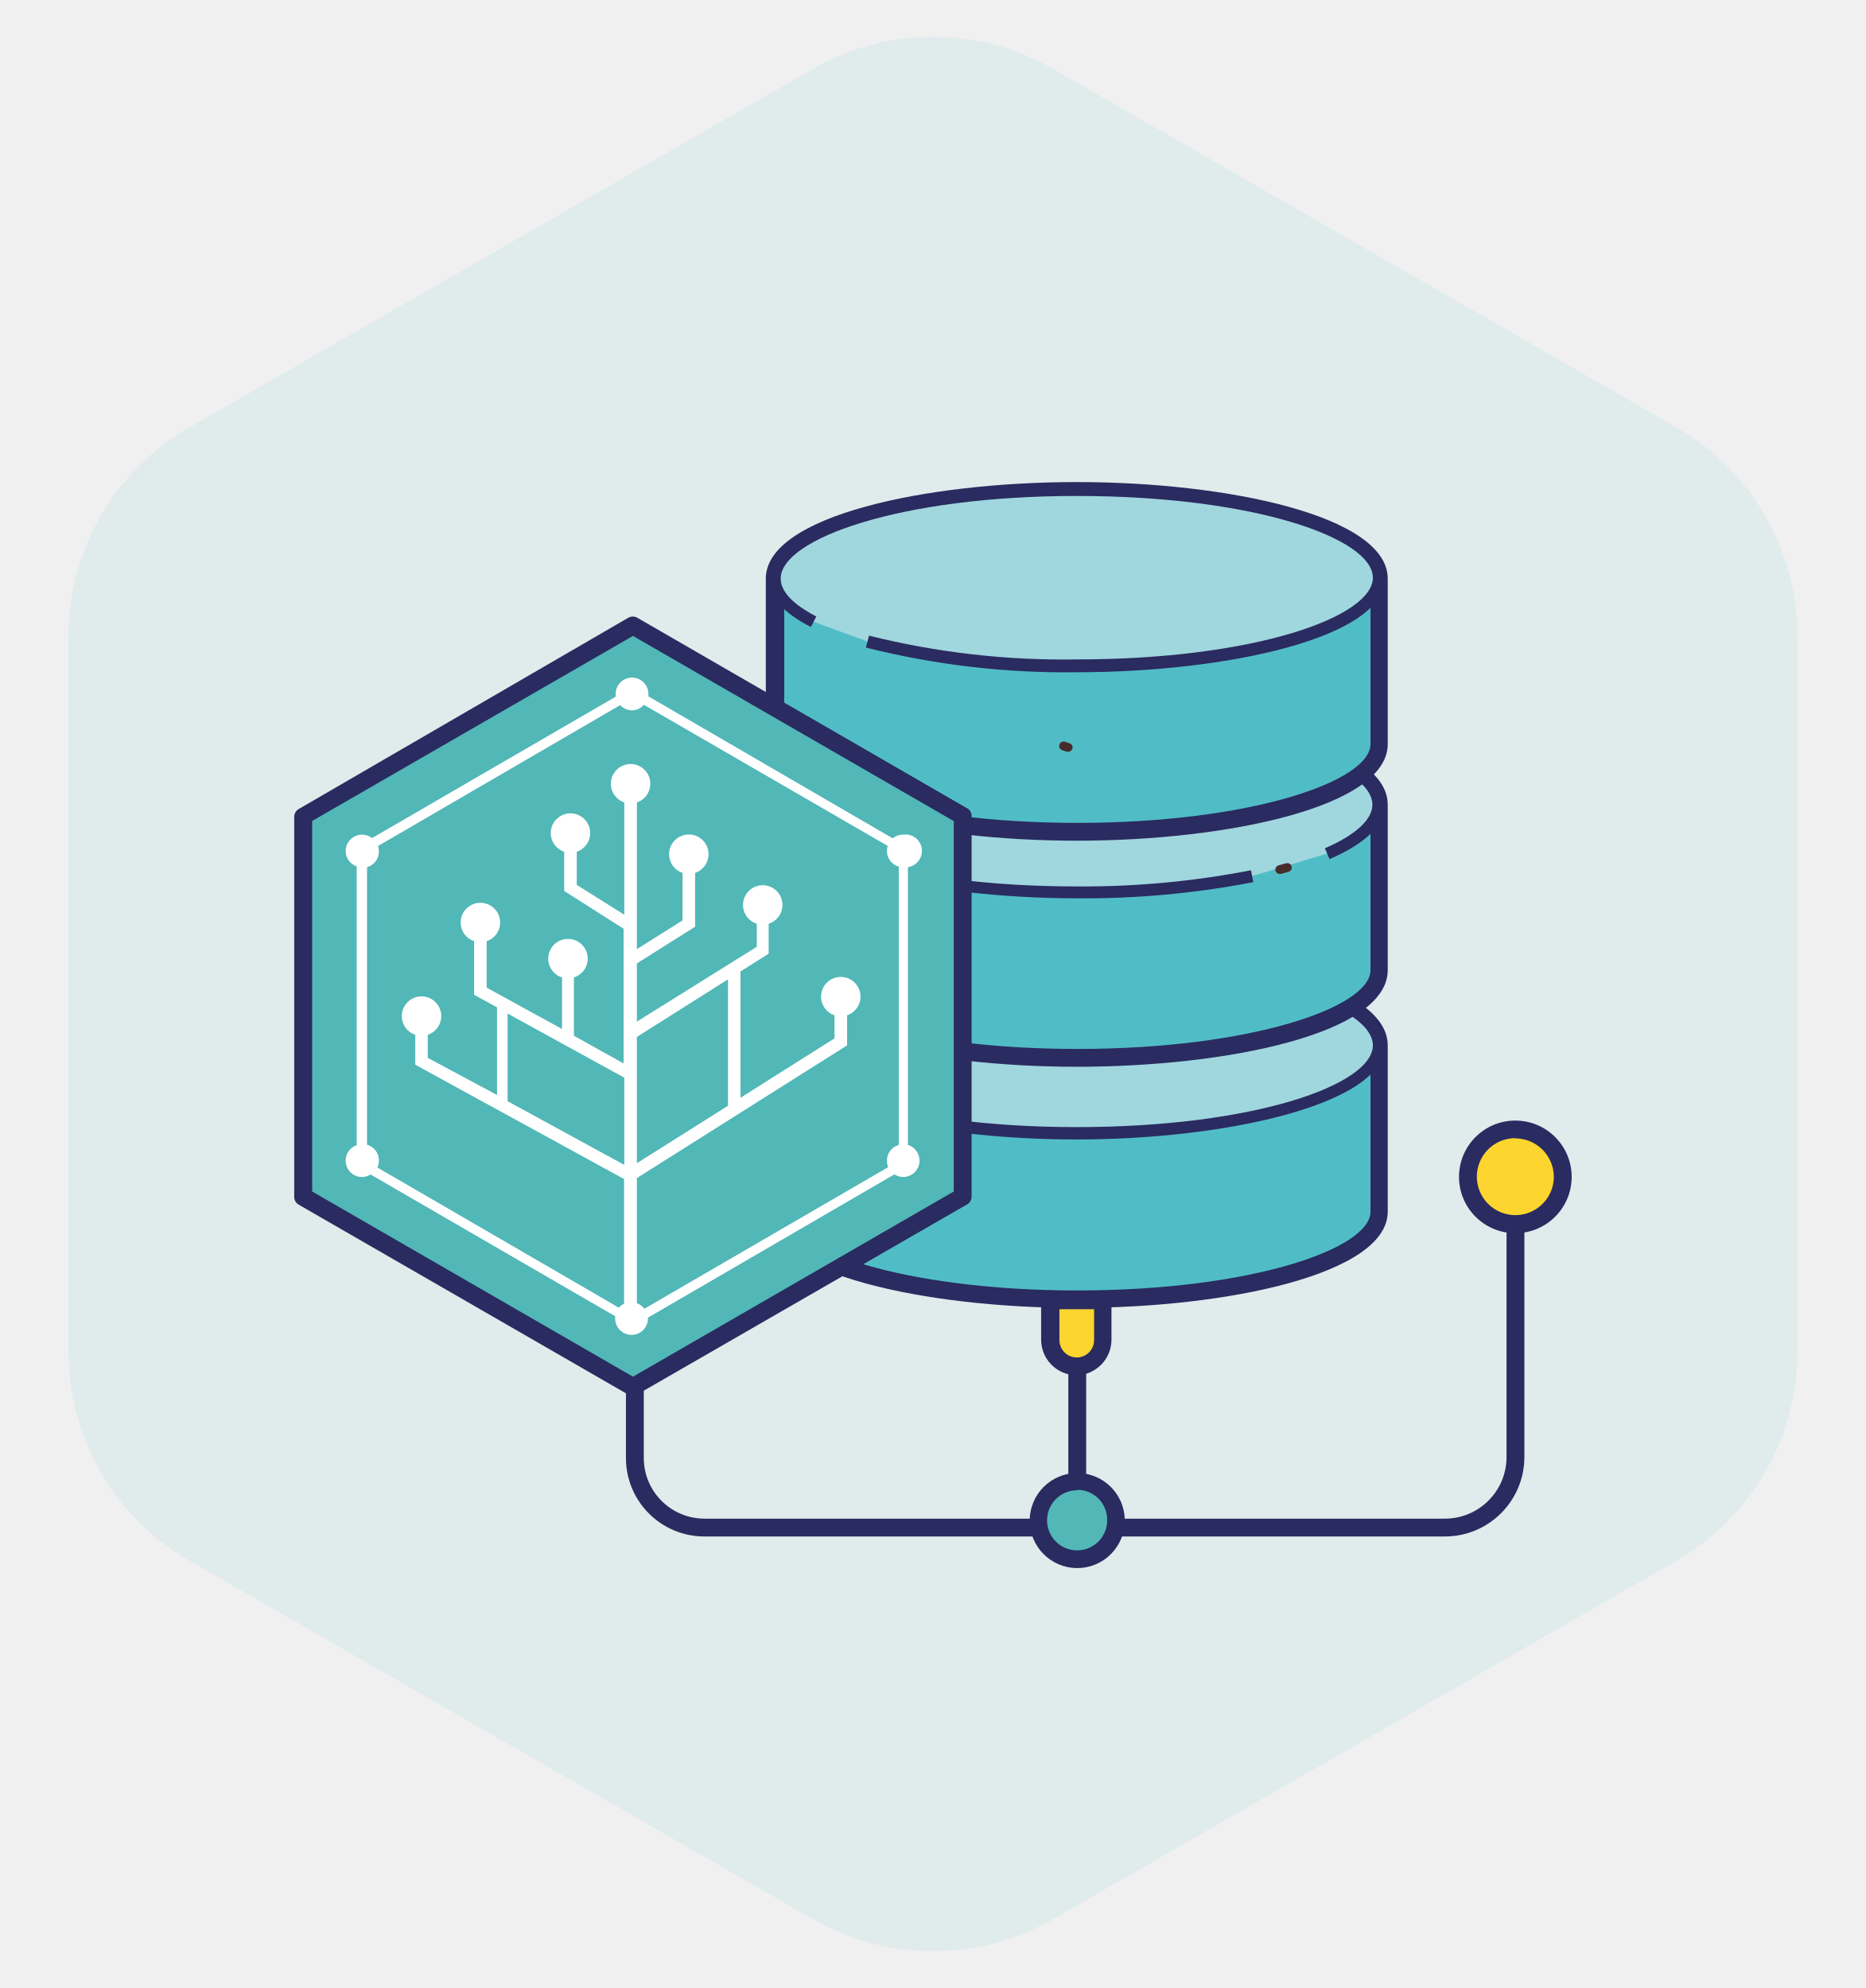
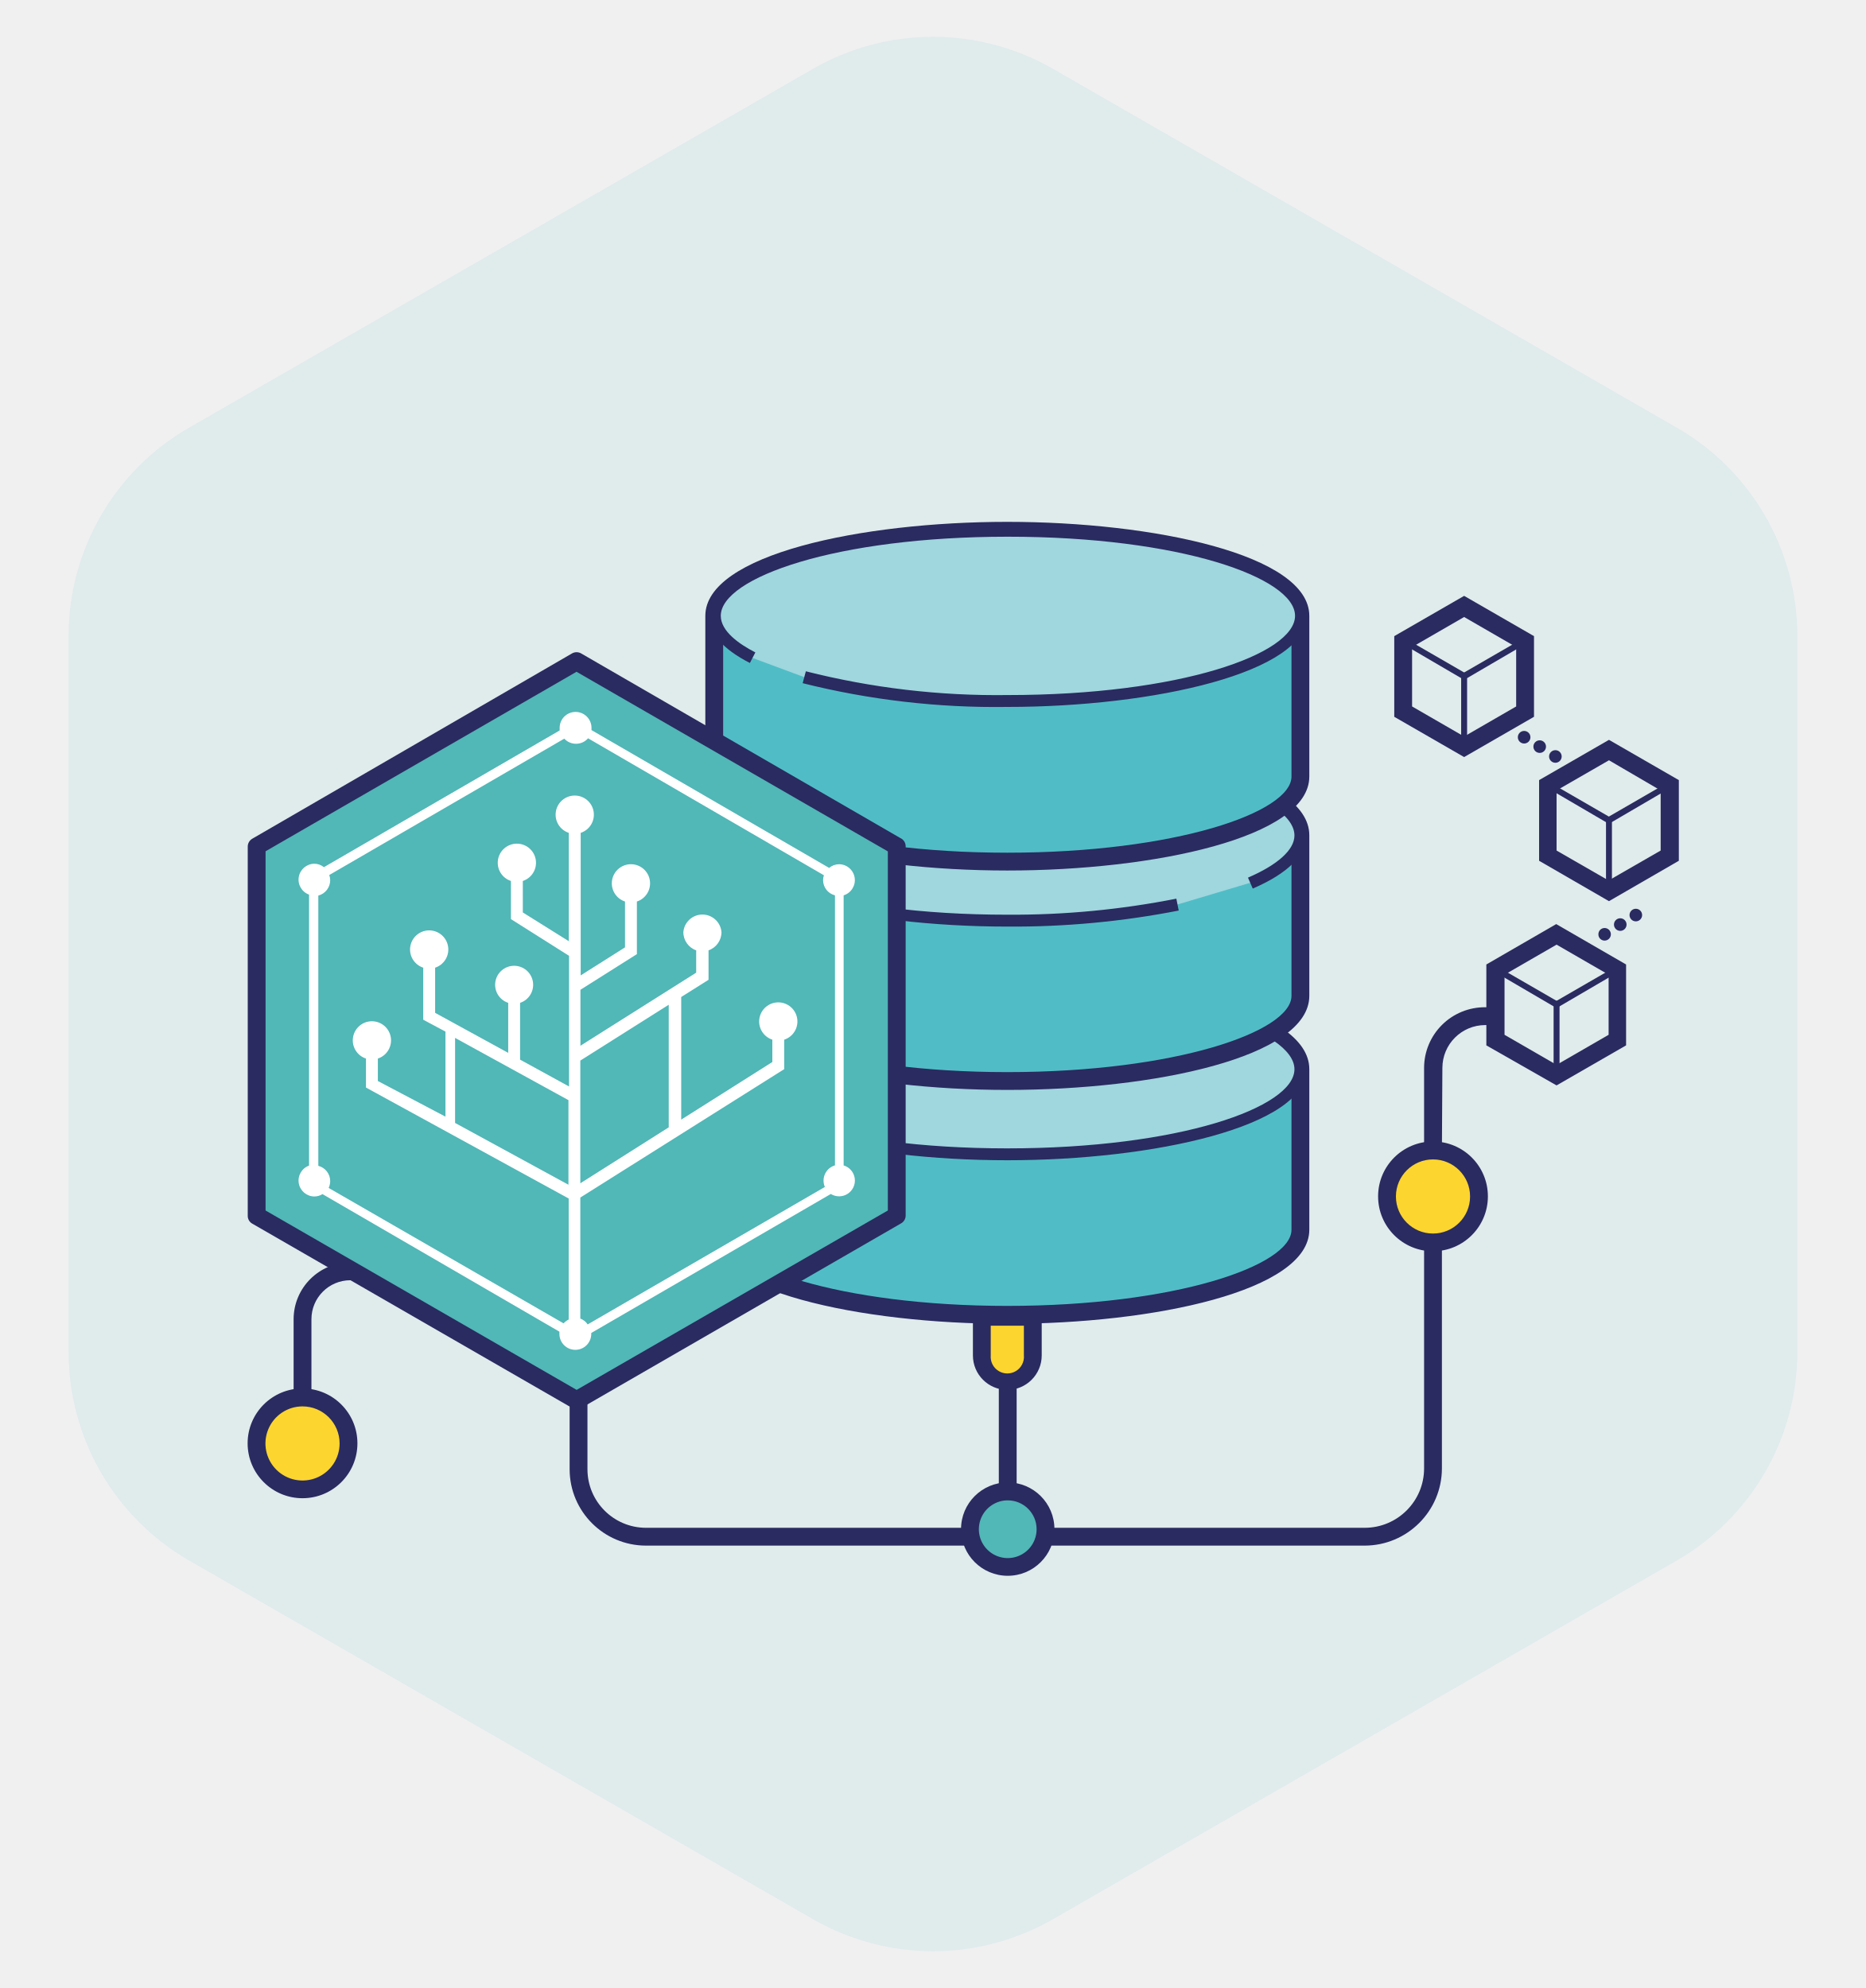
<svg xmlns="http://www.w3.org/2000/svg" viewBox="0 0 157.03 167.35">
  <defs>
-     <style>.ipld_svg__cls-6{fill:#a0d6de}.ipld_svg__cls-2{fill:#2a2b60}.ipld_svg__cls-3{fill:#51b7b7}.ipld_svg__cls-4{fill:#fdd52f}.ipld_svg__cls-5{fill:#50bdc6}.ipld_svg__cls-7{fill:#482c2a}</style>
+     <style>.ipld_svg__cls-6{fill:#a0d6de}.ipld_svg__cls-2{fill:#2a2b60}.ipld_svg__cls-3{fill:#fdd52f}.ipld_svg__cls-4{fill:#51b7b7}.ipld_svg__cls-5{fill:#50bdc6}</style>
  </defs>
-   <g id="ipld_svg__IPLD">
-     <path d="M151.26 113.81V53.54A20.24 20.24 0 0 0 141.12 36L88.61 5.79a20.25 20.25 0 0 0-20.18 0L15.91 36A20.24 20.24 0 0 0 5.77 53.54v60.27a20.27 20.27 0 0 0 10.14 17.55l52.52 30.2a20.25 20.25 0 0 0 20.18 0l52.51-30.2a20.27 20.27 0 0 0 10.14-17.55z" opacity=".2" fill="#a0d6de" />
-     <path class="ipld_svg__cls-2" d="M89.91 115.02h1.5v9.83h-1.5z" />
-     <path class="ipld_svg__cls-2" d="M121.61 129.34H59.27a6.6 6.6 0 0 1-6.59-6.6v-42h1.5v42a5.11 5.11 0 0 0 5.09 5.1h62.34a5.19 5.19 0 0 0 5.18-5.18V99.07h1.5v23.59a6.69 6.69 0 0 1-6.68 6.68z" />
-     <circle class="ipld_svg__cls-3" cx="90.66" cy="127.93" r="3.27" />
-     <path class="ipld_svg__cls-2" d="M90.66 132a4 4 0 1 1 4-4 4 4 0 0 1-4 4zm0-6.55a2.53 2.53 0 1 0 2.52 2.52 2.52 2.52 0 0 0-2.52-2.56z" />
-     <path class="ipld_svg__cls-4" d="M88.41 109.46v3.35a2.21 2.21 0 1 0 4.42 0v-3.35z" />
-     <path class="ipld_svg__cls-2" d="M90.62 115.77a3 3 0 0 1-3-3v-4.1h5.92v4.1a3 3 0 0 1-2.92 3zm-1.46-5.56v2.6a1.46 1.46 0 1 0 2.92 0v-2.6z" />
-     <path class="ipld_svg__cls-5" d="M116 88c0-4.08-11.38-7.39-25.42-7.39S65.2 84 65.2 88v14c0 4.08 11.38 7.38 25.42 7.38S116 106.05 116 102V88z" />
-     <path class="ipld_svg__cls-2" d="M90.62 110.1c-12.69 0-26.17-2.85-26.17-8.13V88c0-5.29 13.48-8.14 26.17-8.14s26.17 2.85 26.17 8.14v14c0 5.25-13.49 8.1-26.17 8.1zm0-28.7C76.08 81.4 66 84.9 66 88v14c0 3.14 10.13 6.63 24.67 6.63s24.67-3.49 24.67-6.63V88c-.05-3.1-10.19-6.6-24.72-6.6z" />
-     <ellipse class="ipld_svg__cls-6" cx="90.62" cy="88.04" rx="25.42" ry="7.38" />
-     <path class="ipld_svg__cls-2" d="M90.62 95.92C77.88 95.92 64.7 93 64.7 88s13.18-7.89 25.92-7.89 25.92 2.99 25.92 7.89-13.18 7.92-25.92 7.92zm0-14.77c-14.91 0-24.92 3.56-24.92 6.85s10 6.88 24.92 6.88 24.92-3.56 24.92-6.88-10.02-6.85-24.92-6.85z" />
-     <path class="ipld_svg__cls-5" d="M116 67.74c0-4.08-11.38-7.38-25.42-7.38s-25.38 3.3-25.38 7.38v13.93c0 4.08 11.38 7.38 25.42 7.38S116 85.75 116 81.67V67.74z" />
-     <path class="ipld_svg__cls-2" d="M90.62 89.8c-12.69 0-26.17-2.85-26.17-8.13V67.74c0-5.28 13.48-8.13 26.17-8.13s26.17 2.85 26.17 8.13v13.93c0 5.33-13.49 8.13-26.17 8.13zm0-28.69C76.08 61.11 66 64.6 66 67.74v13.93c0 3.14 10.13 6.63 24.67 6.63s24.67-3.49 24.67-6.63V67.74c-.05-3.14-10.19-6.63-24.72-6.63z" />
-     <path class="ipld_svg__cls-6" d="M105.38 73.75a74.61 74.61 0 0 1-14.76 1.37c-14 0-25.42-3.3-25.42-7.38s11.38-7.38 25.42-7.38S116 63.66 116 67.74c0 1.53-1.61 3-4.35 4.13" />
-     <path class="ipld_svg__cls-2" d="M90.62 75.62c-12.74 0-25.92-3-25.92-7.88s13.18-7.88 25.92-7.88 25.92 2.94 25.92 7.88c0 1.69-1.61 3.28-4.65 4.58l-.39-.91c2.6-1.12 4-2.43 4-3.67 0-3.33-10-6.88-24.92-6.88S65.7 64.41 65.7 67.74s10 6.88 24.92 6.88a73.93 73.93 0 0 0 14.66-1.36l.2 1a75.12 75.12 0 0 1-14.86 1.36z" />
-     <path class="ipld_svg__cls-7" d="M107.72 73.57a.37.37 0 0 1-.1-.73l.62-.17a.37.37 0 0 1 .2.72l-.62.17z" />
-     <path class="ipld_svg__cls-5" d="M116 48.71c0-4.08-11.38-7.38-25.42-7.38s-25.38 3.3-25.38 7.38v13.93c0 4.08 11.38 7.36 25.42 7.36S116 66.72 116 62.64V48.71z" />
-     <path class="ipld_svg__cls-2" d="M90.62 70.77c-12.69 0-26.17-2.85-26.17-8.13V48.71c0-5.28 13.48-8.13 26.17-8.13s26.17 2.85 26.17 8.13v13.93c0 5.28-13.49 8.13-26.17 8.13zm0-28.69C76.08 42.08 66 45.57 66 48.71v13.93c0 3.14 10.13 6.63 24.67 6.63s24.67-3.49 24.67-6.63V48.71c-.05-3.14-10.19-6.63-24.72-6.63z" />
-     <path class="ipld_svg__cls-6" d="M68.48 52.34c-2.09-1.07-3.28-2.34-3.28-3.63 0-4.08 11.38-7.38 25.42-7.38S116 44.63 116 48.71s-11.38 7.38-25.42 7.38A68.09 68.09 0 0 1 73 54" />
-     <path class="ipld_svg__cls-2" d="M90.62 56.59a68.8 68.8 0 0 1-17.75-2.08l.27-1a67.61 67.61 0 0 0 17.48 2c14.9 0 24.92-3.56 24.92-6.88s-10-6.88-24.92-6.88-24.92 3.63-24.92 6.96c0 1.36 1.64 2.48 3 3.19l-.46.88c-2.36-1.21-3.55-2.58-3.55-4.07 0-4.94 13.18-7.88 25.92-7.88s25.92 2.94 25.92 7.88-13.17 7.88-25.91 7.88z" />
-     <path class="ipld_svg__cls-7" d="M89.9 63.28a.25.25 0 0 1-.12 0l-.39-.13a.38.38 0 0 1-.23-.48.39.39 0 0 1 .48-.23l.37.13a.37.37 0 0 1 .24.47.37.37 0 0 1-.35.24z" />
-     <circle class="ipld_svg__cls-4" cx="127.54" cy="99.07" r="3.99" />
-     <path class="ipld_svg__cls-2" d="M127.54 103.81a4.74 4.74 0 1 1 4.73-4.74 4.74 4.74 0 0 1-4.73 4.74zm0-8a3.24 3.24 0 1 0 3.23 3.24 3.25 3.25 0 0 0-3.23-3.22z" />
-     <path class="ipld_svg__cls-3" d="M81.01 68.69L53.26 52.66 25.5 68.69h.01v32.04l27.76 16.03 27.75-16.03V68.69h-.01z" />
-     <path class="ipld_svg__cls-2" d="M53.27 117.51a.86.86 0 0 1-.38-.1l-27.75-16a.75.75 0 0 1-.38-.65v-32a.76.76 0 0 1 .37-.65L52.88 52a.77.77 0 0 1 .75 0l27.69 16a.73.73 0 0 1 .45.68v32.05a.74.74 0 0 1-.37.65l-27.76 16a.79.79 0 0 1-.37.13zm-27-17.21l27 15.59 27-15.59V69.12l-27-15.59-27 15.58z" />
-     <path d="M76.41 96.38V73a1.37 1.37 0 0 0-.41-2.74 1.34 1.34 0 0 0-.87.31L54.57 58.62a1.36 1.36 0 0 0 0-.2 1.38 1.38 0 0 0-2.76 0 1.64 1.64 0 0 0 0 .23l-20.5 11.9a1.36 1.36 0 0 0-.84-.29 1.38 1.38 0 0 0-1.38 1.38 1.36 1.36 0 0 0 .93 1.29V96.4a1.36 1.36 0 0 0-.93 1.3 1.37 1.37 0 0 0 2.1 1.17l20.58 11.93a1.23 1.23 0 0 0 0 .19 1.38 1.38 0 0 0 2.76 0v-.07l20.74-12.06a1.46 1.46 0 0 0 .75.22 1.38 1.38 0 0 0 .39-2.7zm-23.87-5.66v7.34l-9.82-5.36v-7.38zm1.06 7.2V87.29l7.67-4.85v10.64zm0 11.78V99.17L71.29 88v-2.53a1.66 1.66 0 1 0-1.06 0v1.94l-7.91 5V81.78l2.37-1.5v-2.52a1.66 1.66 0 1 0-1 0v1.94L53.6 86v-4.9l4.9-3.09v-4.53a1.66 1.66 0 1 0-1.06 0v4L53.6 79.9V67.55a1.66 1.66 0 1 0-1.06 0V77l-4-2.51V71.7a1.66 1.66 0 1 0-1.06 0V75l5 3.18v11.34l-4.18-2.33v-4.91a1.66 1.66 0 1 0-1 0v4.34l-6.34-3.48v-3.91a1.66 1.66 0 1 0-1.06 0v4.51l1.93 1.06v7.38L36 89.05v-1.94a1.66 1.66 0 1 0-1.05 0v2.52l17.57 9.62v10.5a1.31 1.31 0 0 0-.44.33l-20.32-11.8a1.44 1.44 0 0 0 .13-.58 1.37 1.37 0 0 0-1-1.34V73a1.37 1.37 0 0 0 1-1.33 1.33 1.33 0 0 0-.08-.45l20.38-11.86a1.41 1.41 0 0 0 1 .44 1.36 1.36 0 0 0 1-.47l20.52 11.88a1.25 1.25 0 0 0-.07.43 1.36 1.36 0 0 0 1 1.31v23.43a1.38 1.38 0 0 0-1 1.32 1.42 1.42 0 0 0 .11.55l-20.52 11.92a1.4 1.4 0 0 0-.63-.47z" fill="#fff" />
+   <g id="first_group">
+     <path id="ipld_svg___g_" data-name="&lt;g&gt;" d="M151.26 113.81V53.54A20.24 20.24 0 0 0 141.12 36L88.61 5.79a20.25 20.25 0 0 0-20.18 0L15.91 36A20.24 20.24 0 0 0 5.77 53.54v60.27a20.27 20.27 0 0 0 10.14 17.55l52.52 30.2a20.25 20.25 0 0 0 20.18 0l52.51-30.2a20.27 20.27 0 0 0 10.14-17.55z" opacity=".2" fill="#a0d6de" />
+     <path class="ipld_svg__cls-2" d="M26.21 119.43h-1.5v-8.38a4.79 4.79 0 0 1 4.78-4.78H58v1.5H29.49a3.28 3.28 0 0 0-3.28 3.28z" />
+     <circle class="ipld_svg__cls-3" cx="25.46" cy="121.5" r="3.87" />
+     <path class="ipld_svg__cls-2" d="M25.46 126.12a4.62 4.62 0 1 1 4.62-4.62 4.62 4.62 0 0 1-4.62 4.62zm0-7.73a3.12 3.12 0 1 0 3.12 3.11 3.12 3.12 0 0 0-3.12-3.11zM84.06 116.2h1.5v9.54h-1.5z" />
+     <path class="ipld_svg__cls-2" d="M114.85 130.11H54.36a6.43 6.43 0 0 1-6.42-6.42V82.9h1.5v40.79a4.93 4.93 0 0 0 4.92 4.92h60.49a5 5 0 0 0 5-5v-22.89h1.5v22.89a6.51 6.51 0 0 1-6.5 6.5z" />
+     <circle class="ipld_svg__cls-4" cx="84.81" cy="128.72" r="3.18" />
+     <path class="ipld_svg__cls-2" d="M84.81 132.65a3.93 3.93 0 1 1 3.93-3.93 3.93 3.93 0 0 1-3.93 3.93zm0-6.35a2.43 2.43 0 1 0 2.43 2.42 2.43 2.43 0 0 0-2.43-2.42z" />
+     <path class="ipld_svg__cls-3" d="M82.63 110.8v3.25a2.15 2.15 0 1 0 4.29 0v-3.25z" />
+     <path class="ipld_svg__cls-2" d="M84.77 117a2.9 2.9 0 0 1-2.89-2.9v-4h5.79v4a2.9 2.9 0 0 1-2.9 2.9zm-1.39-5.4v2.5a1.4 1.4 0 1 0 2.79 0v-2.5z" />
+     <path class="ipld_svg__cls-5" d="M109.44 90c0-4-11-7.17-24.67-7.17S60.11 86.05 60.11 90v13.52c0 4 11 7.16 24.66 7.16s24.67-3.2 24.67-7.16V90z" />
+     <path class="ipld_svg__cls-2" d="M84.77 111.44c-12.32 0-25.41-2.77-25.41-7.91V90c0-5.14 13.09-7.92 25.41-7.92s25.42 2.78 25.42 7.92v13.52c0 5.15-13.09 7.92-25.42 7.92zm0-27.85C70.68 83.59 60.86 87 60.86 90v13.52c0 3 9.82 6.41 23.91 6.41s23.92-3.38 23.92-6.41V90c0-3-9.82-6.41-23.92-6.41z" />
+     <ellipse class="ipld_svg__cls-6" cx="84.77" cy="90.01" rx="24.67" ry="7.16" />
+     <path class="ipld_svg__cls-2" d="M84.77 97.67c-12.37 0-25.16-2.86-25.16-7.66s12.79-7.67 25.16-7.67 25.17 2.87 25.17 7.67-12.8 7.66-25.17 7.66zm0-14.33c-14.45 0-24.16 3.45-24.16 6.67s9.71 6.66 24.16 6.66 24.17-3.44 24.17-6.66-9.71-6.67-24.17-6.67z" />
+     <path class="ipld_svg__cls-5" d="M109.44 70.31c0-4-11-7.16-24.67-7.16s-24.66 3.2-24.66 7.16v13.52c0 4 11 7.17 24.66 7.17s24.67-3.21 24.67-7.17V70.31z" />
+     <path class="ipld_svg__cls-2" d="M84.77 91.75c-12.32 0-25.41-2.78-25.41-7.92V70.31c0-5.14 13.09-7.91 25.41-7.91s25.42 2.77 25.42 7.91v13.52c0 5.17-13.09 7.92-25.42 7.92zm0-27.85c-14.09 0-23.91 3.38-23.91 6.41v13.52c0 3 9.82 6.42 23.91 6.42s23.92-3.39 23.92-6.42V70.31c0-3.03-9.82-6.41-23.92-6.41z" />
+     <path class="ipld_svg__cls-6" d="M99.1 76.14a72 72 0 0 1-14.33 1.33c-13.62 0-24.66-3.2-24.66-7.16s11-7.16 24.66-7.16 24.67 3.2 24.67 7.16c0 1.48-1.55 2.86-4.21 4" />
+     <path class="ipld_svg__cls-2" d="M84.77 78c-12.37 0-25.16-2.87-25.16-7.67s12.79-7.66 25.16-7.66 25.17 2.86 25.17 7.66c0 1.65-1.56 3.2-4.51 4.47l-.4-.92c2.52-1.09 3.91-2.35 3.91-3.55 0-3.22-9.71-6.66-24.17-6.66s-24.16 3.44-24.16 6.66S70.32 77 84.77 77A71.14 71.14 0 0 0 99 75.65l.2 1A72.4 72.4 0 0 1 84.77 78z" />
+     <path class="ipld_svg__cls-5" d="M109.44 51.84c0-4-11-7.16-24.67-7.16s-24.66 3.21-24.66 7.16v13.53c0 3.95 11 7.16 24.66 7.16s24.67-3.21 24.67-7.16V51.85z" />
+     <path class="ipld_svg__cls-2" d="M84.77 73.28c-12.32 0-25.41-2.77-25.41-7.91V51.84c0-5.14 13.09-7.91 25.41-7.91s25.42 2.77 25.42 7.91v13.53c0 5.14-13.09 7.91-25.42 7.91zm0-27.85c-14.09 0-23.91 3.38-23.91 6.41v13.53c0 3 9.82 6.41 23.91 6.41s23.92-3.38 23.92-6.41V51.84c0-3.03-9.82-6.41-23.92-6.41z" />
+     <path class="ipld_svg__cls-6" d="M63.29 55.37c-2-1-3.18-2.24-3.18-3.53 0-4 11-7.16 24.66-7.16s24.67 3.21 24.67 7.16S98.4 59 84.77 59a66.17 66.17 0 0 1-17.09-2" />
+     <path class="ipld_svg__cls-2" d="M84.77 59.51a66.77 66.77 0 0 1-17.22-2l.27-1a65.58 65.58 0 0 0 17 2c14.46 0 24.17-3.45 24.17-6.67s-9.71-6.66-24.17-6.66-24.16 3.45-24.16 6.66c0 1.31 1.58 2.4 2.91 3.08l-.46.89c-2.29-1.17-3.45-2.51-3.45-4 0-4.79 12.79-7.66 25.16-7.66s25.17 2.87 25.17 7.66-12.85 7.7-25.22 7.7z" />
+     <circle class="ipld_svg__cls-3" cx="120.6" cy="100.72" r="3.87" />
+     <path class="ipld_svg__cls-2" d="M120.6 105.33a4.62 4.62 0 1 1 4.62-4.61 4.62 4.62 0 0 1-4.62 4.61zm0-7.73a3.12 3.12 0 1 0 3.12 3.12 3.12 3.12 0 0 0-3.12-3.12z" />
+     <path class="ipld_svg__cls-4" d="M75.46 71.23L48.52 55.68 21.59 71.23h.01v31.1l26.93 15.55 26.94-15.55v-31.1h-.01z" />
+     <path class="ipld_svg__cls-2" d="M48.53 118.63a.69.69 0 0 1-.37-.1L21.22 103a.74.74 0 0 1-.37-.65v-31-.08a.77.77 0 0 1 .37-.66L48.15 55a.77.77 0 0 1 .75 0l26.86 15.54a.76.76 0 0 1 .46.69v31.1a.75.75 0 0 1-.38.65l-26.93 15.55a.75.75 0 0 1-.38.1zM22.35 101.9L48.53 117l26.19-15.1V71.67l-26.2-15.12-26.17 15.11z" />
+     <path d="M71 98.11V75.37a1.34 1.34 0 0 0-.38-2.62 1.32 1.32 0 0 0-.84.31l-20-11.6a1.11 1.11 0 0 0 0-.19 1.34 1.34 0 0 0-2.68 0 1.5 1.5 0 0 0 0 .22L27.26 73a1.27 1.27 0 0 0-.81-.29 1.34 1.34 0 0 0-.44 2.6v22.81a1.34 1.34 0 0 0 .44 2.6 1.27 1.27 0 0 0 .69-.2l19.94 11.58a1.11 1.11 0 0 0 0 .19 1.34 1.34 0 1 0 2.68 0v-.08l20.16-11.7a1.33 1.33 0 1 0 1.1-2.4zm-23.16-5.5v7.12l-9.54-5.2v-7.16zm1 7V89.28l7.44-4.7V94.9zm0 11.43v-10.23L66 90v-2.48a1.61 1.61 0 1 0-1 0v1.88l-7.67 4.85V83.93l2.3-1.45V80a1.62 1.62 0 0 0 1.09-1.53 1.61 1.61 0 0 0-3.21 0A1.62 1.62 0 0 0 58.59 80v1.88l-9.74 6.15v-4.71l4.75-3v-4.43a1.61 1.61 0 1 0-1 0v3.86l-3.73 2.36v-12a1.61 1.61 0 1 0-1 0v9.12L44 76.81v-2.65a1.61 1.61 0 1 0-1 0v3.21l4.89 3.09v11l-4.12-2.26v-4.78a1.6 1.6 0 1 0-1 0v4.21l-6.15-3.37v-3.8a1.61 1.61 0 1 0-1 0v4.38l1.87 1V94l-5.69-3v-1.89a1.61 1.61 0 1 0-1 0v2.44l17.06 9.34v10.19a1.38 1.38 0 0 0-.43.32L27.66 100a1.4 1.4 0 0 0 .13-.57 1.33 1.33 0 0 0-1-1.29V75.39a1.34 1.34 0 0 0 1-1.3 1.26 1.26 0 0 0-.08-.43l19.78-11.48a1.33 1.33 0 0 0 1 .43 1.32 1.32 0 0 0 1-.46l19.85 11.53a1.14 1.14 0 0 0-.07.41 1.32 1.32 0 0 0 1 1.28V98.1a1.34 1.34 0 0 0-.85 1.82l-19.96 11.57a1.28 1.28 0 0 0-.61-.49z" fill="#fff" />
+     <path class="ipld_svg__cls-2" d="M121.35 96.85h-1.5V89.9a5.11 5.11 0 0 1 5.15-5.11h.88v1.5H125a3.61 3.61 0 0 0-3.61 3.61zM131 84.79a.27.27 0 0 1-.12 0l-5.13-3a.25.25 0 0 1 .25-.43l5 2.89 5-2.89a.25.25 0 0 1 .25.43l-5.13 3a.28.28 0 0 1-.12 0z" />
+     <path class="ipld_svg__cls-2" d="M131 90.75a.25.25 0 0 1-.25-.25v-6a.26.26 0 0 1 .25-.25.25.25 0 0 1 .25.25v6a.25.25 0 0 1-.25.25z" />
+     <path class="ipld_svg__cls-2" d="M131 91.37L125.09 88v-6.81l5.88-3.4 5.88 3.4V88zm-4.38-4.26l4.38 2.53 4.38-2.53v-5.06L131 79.52l-4.38 2.53zM135.41 69.28a.28.28 0 0 1-.13 0l-5.13-3a.25.25 0 0 1 .25-.43l5 2.89 5-2.89a.25.25 0 0 1 .25.43l-5.13 3a.27.27 0 0 1-.11 0z" />
+     <path class="ipld_svg__cls-2" d="M135.41 75.24a.25.25 0 0 1-.25-.25V69a.25.25 0 0 1 .5 0v6a.25.25 0 0 1-.25.24z" />
+     <path class="ipld_svg__cls-2" d="M135.41 75.86l-5.88-3.4v-6.79l5.88-3.39 5.88 3.39v6.79zM131 71.6l4.38 2.52 4.38-2.52v-5.06L135.41 64 131 66.54zM123.22 57.16h-.12l-5.13-3a.25.25 0 0 1-.09-.34.26.26 0 0 1 .34-.1l5 2.89 5-2.89a.26.26 0 0 1 .34.1.25.25 0 0 1-.09.34l-5.13 3a.28.28 0 0 1-.12 0z" />
+     <path class="ipld_svg__cls-2" d="M123.22 63.12a.25.25 0 0 1-.25-.25v-6a.25.25 0 0 1 .5 0v6a.25.25 0 0 1-.25.25z" />
+     <path class="ipld_svg__cls-2" d="M123.22 63.73l-5.88-3.39v-6.79l5.88-3.39 5.88 3.39v6.79zm-4.38-4.26l4.38 2.53 4.38-2.53v-5l-4.38-2.53-4.38 2.53z" />
+     <circle class="ipld_svg__cls-2" cx="128.27" cy="62.06" r=".53" />
+     <circle class="ipld_svg__cls-2" cx="129.58" cy="62.85" r=".53" />
+     <circle class="ipld_svg__cls-2" cx="130.9" cy="63.68" r=".53" />
+     <circle class="ipld_svg__cls-2" cx="137.67" cy="77.03" r=".53" />
+     <circle class="ipld_svg__cls-2" cx="136.36" cy="77.83" r=".53" />
+     <path class="ipld_svg__cls-2" d="M134.52 78.65a.52.52 0 0 0 .52.53.53.53 0 0 0 0-1.06.52.52 0 0 0-.52.53z" />
  </g>
</svg>
